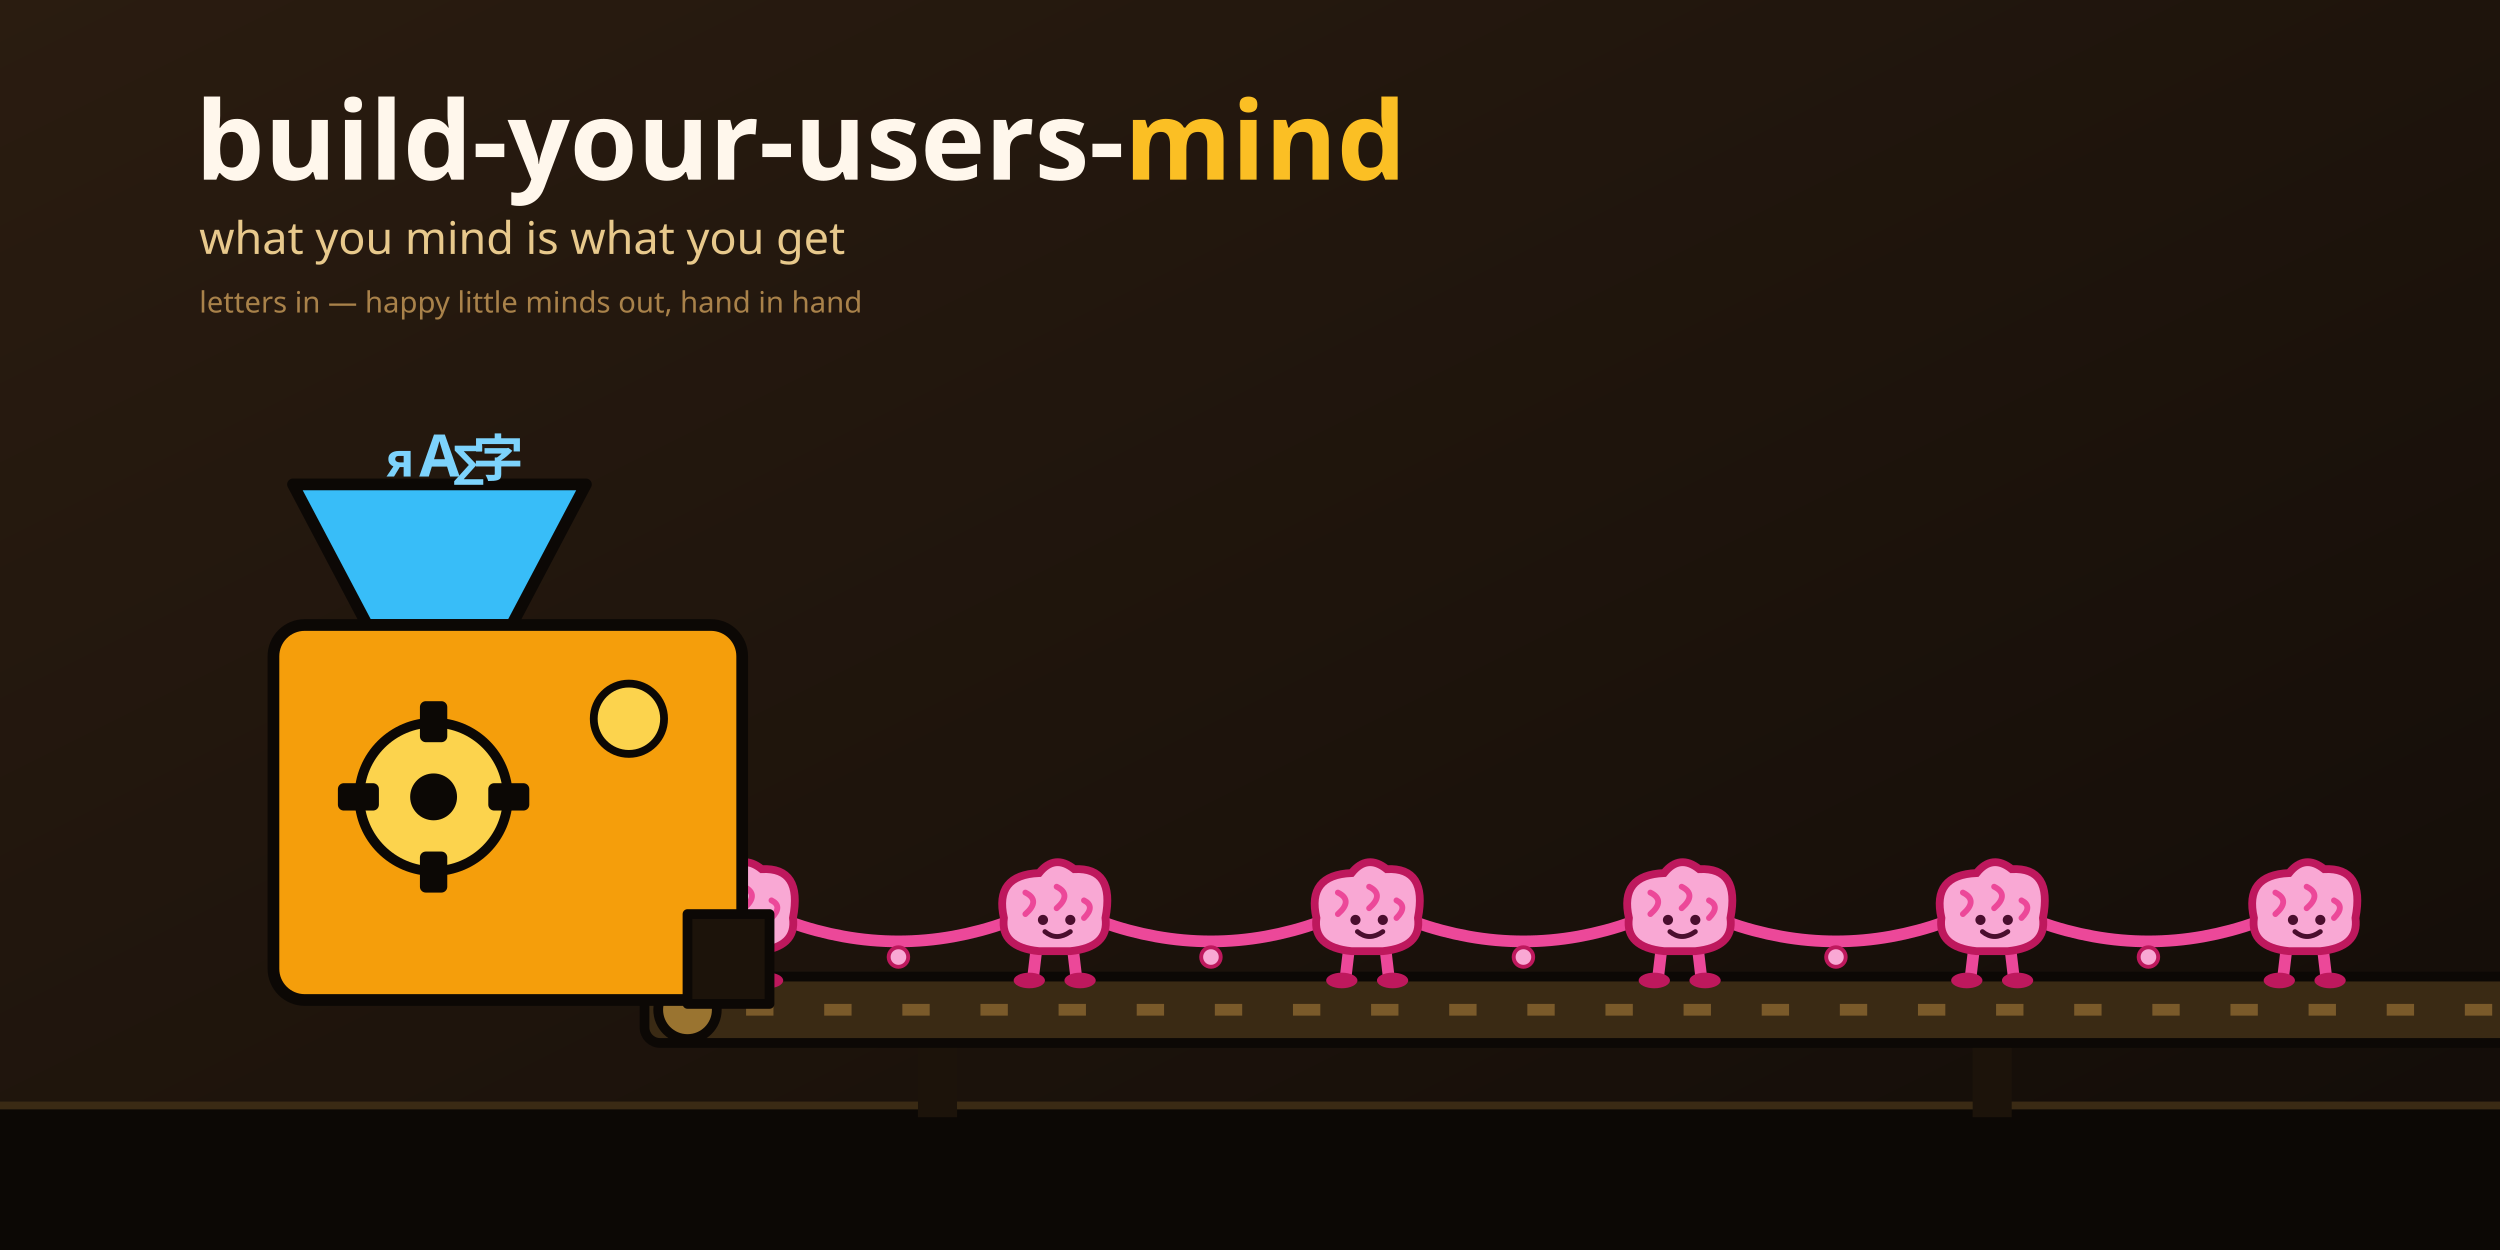
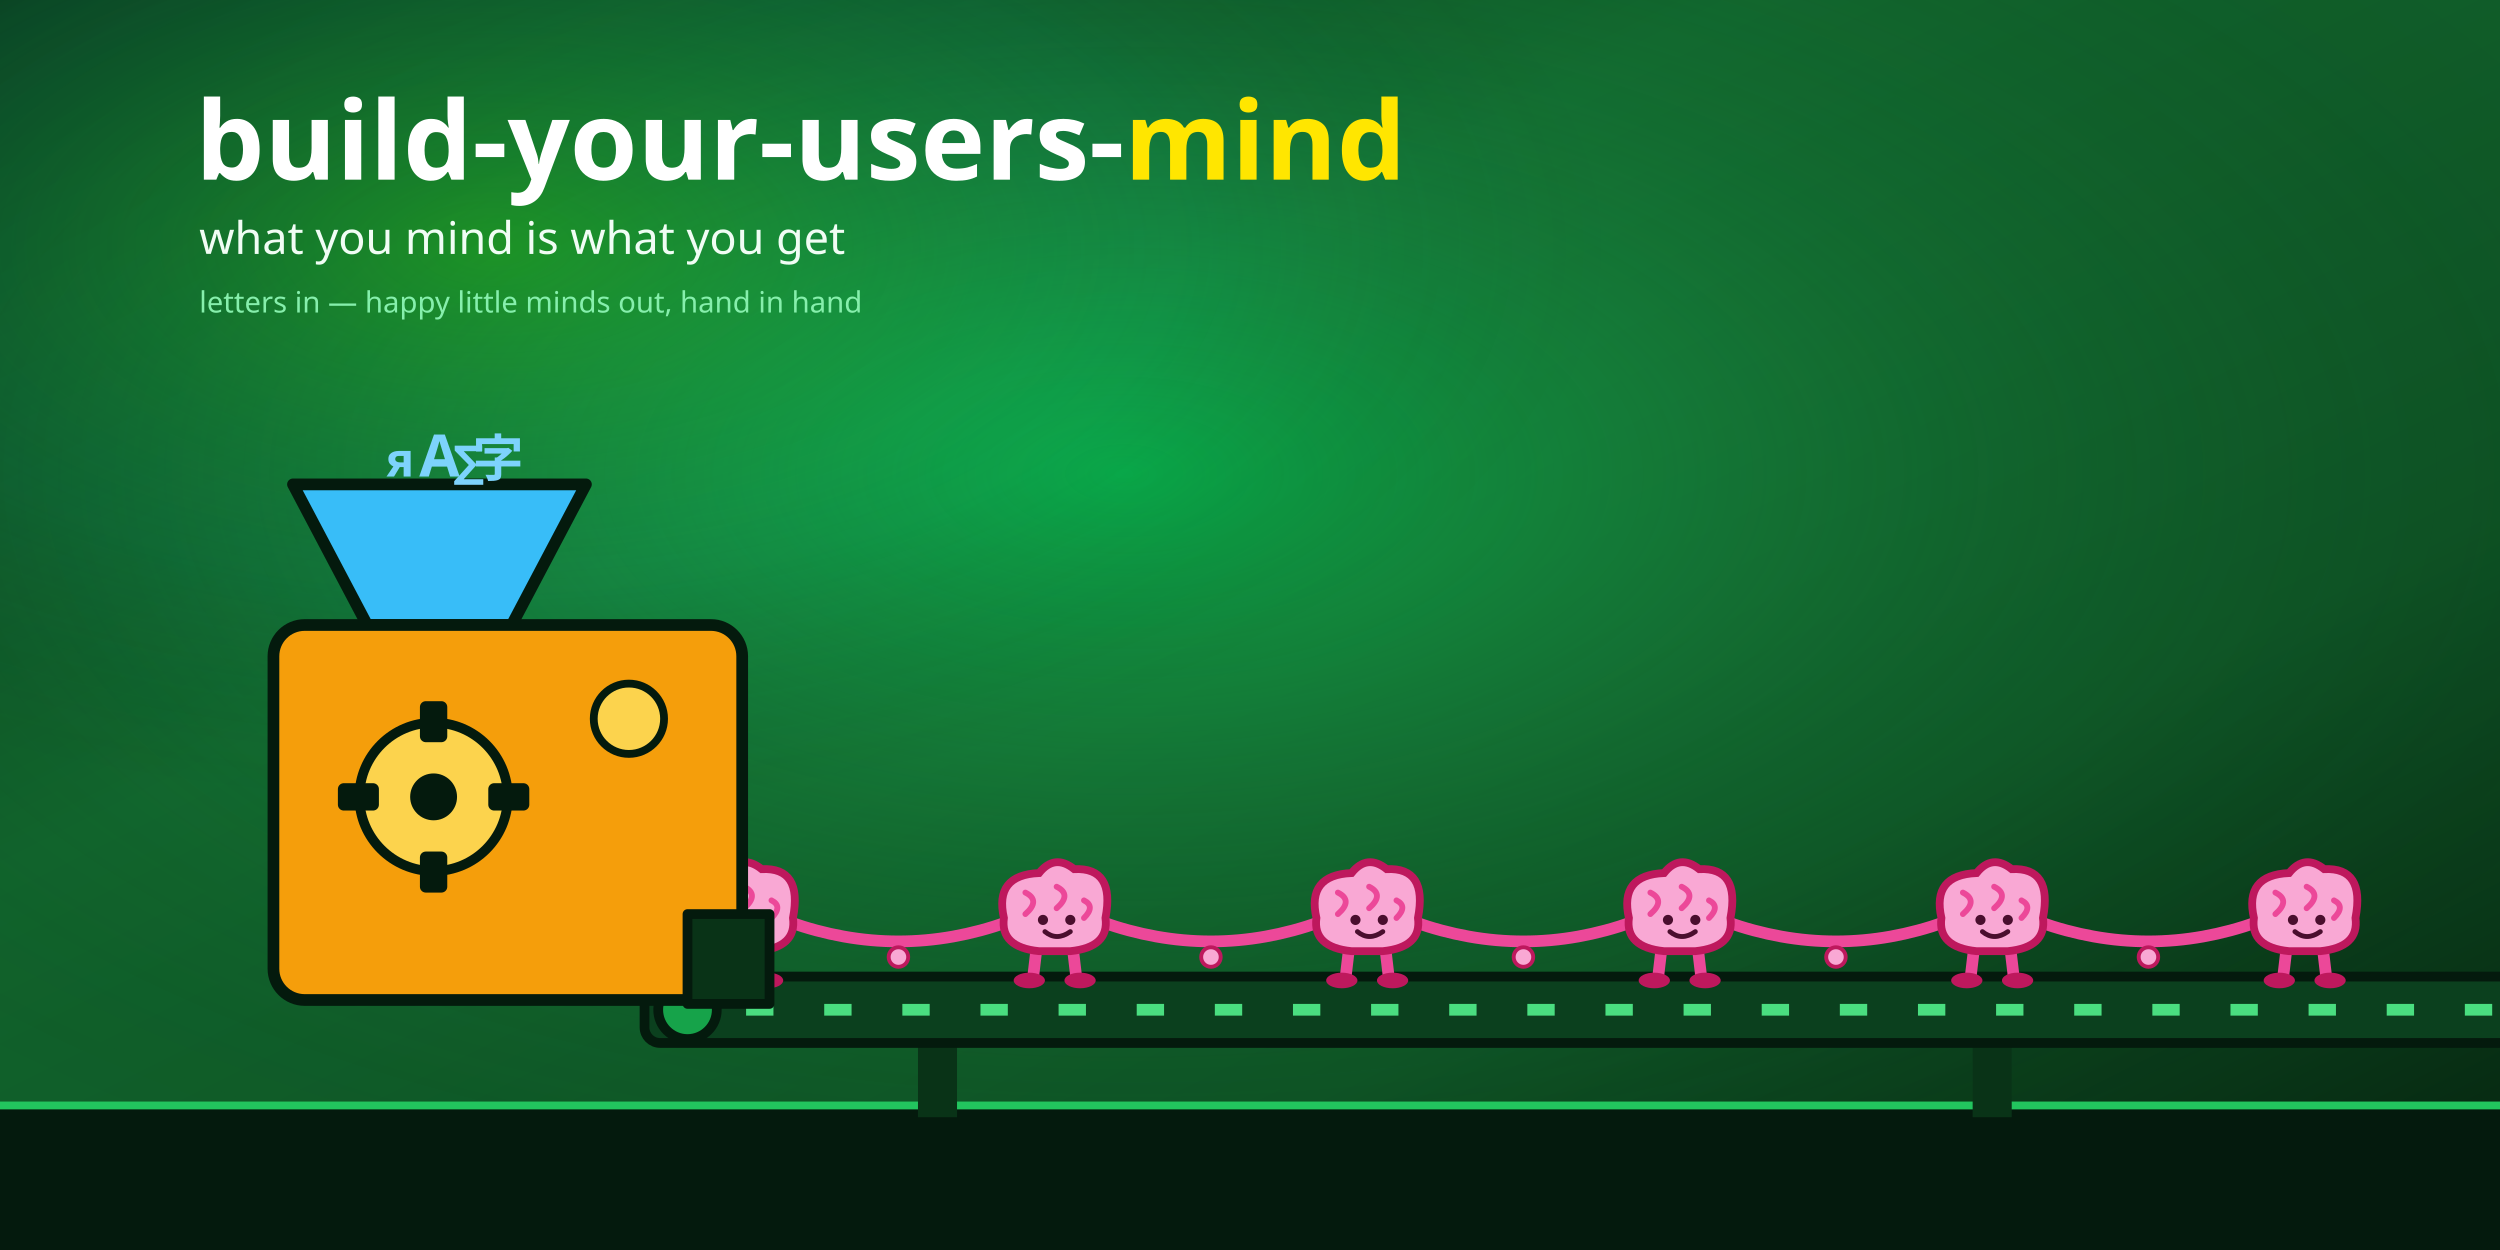
<svg xmlns="http://www.w3.org/2000/svg" viewBox="0 0 1280 640" font-family="Segoe UI, system-ui, sans-serif">
  <defs>
-     <linearGradient id="bg3" x1="0" y1="0" x2="1" y2="1">
-       <stop offset="0" stop-color="#2a1c10" />
-       <stop offset="1" stop-color="#120c08" />
+     <linearGradient id="bg_grass_neon" x1="0%" y1="0%" x2="100%" y2="100%">
+       <stop offset="0%" stop-color="#0a3a1b" />
+       <stop offset="35%" stop-color="#11642c" />
+       <stop offset="70%" stop-color="#0e5224" />
+       <stop offset="100%" stop-color="#05210e" />
    </linearGradient>
+     <radialGradient id="neon_glow_center" cx="45%" cy="38%" r="65%">
+       <stop offset="0%" stop-color="#00ff66" stop-opacity="0.45" />
+       <stop offset="35%" stop-color="#22c55e" stop-opacity="0.25" />
+       <stop offset="70%" stop-color="#15803d" stop-opacity="0.08" />
+       <stop offset="100%" stop-color="#000000" stop-opacity="0" />
+     </radialGradient>
+     <radialGradient id="neon_glow_accent" cx="20%" cy="20%" r="45%">
+       <stop offset="0%" stop-color="#39ff14" stop-opacity="0.30" />
+       <stop offset="60%" stop-color="#10b981" stop-opacity="0.10" />
+       <stop offset="100%" stop-color="#000000" stop-opacity="0" />
+     </radialGradient>
    <style>
      @keyframes fall  { 0% { transform: translateY(-120px); opacity:0 } 25% { opacity:1 } 70% { transform: translateY(0); opacity:1 } 85% { opacity:0 } 100% { opacity:0 } }
      @keyframes spin  { to { transform: rotate(360deg) } }
      @keyframes shake { 0%,100% { transform: translateY(0) } 50% { transform: translateY(-3px) } }
      @keyframes march { from { transform: translateX(0) } to { transform: translateX(160px) } }
      @keyframes tread { to { stroke-dashoffset: -40 } }
      @keyframes bob   { 0%,100% { transform: translateY(0) } 50% { transform: translateY(-4px) } }
      .gear  { transform-box: fill-box; transform-origin: center; animation: spin 6s linear infinite; }
      .mach  { animation: shake .5s ease-in-out infinite; }
      .march { animation: march 2.2s linear infinite; }
      .tread { animation: tread 1.2s linear infinite; }
      .bob   { transform-box: fill-box; transform-origin: center; animation: bob 1.2s ease-in-out infinite; }
      .f1{animation:fall 2.4s ease-in infinite}.f2{animation:fall 2.4s ease-in infinite .6s}
      .f3{animation:fall 2.4s ease-in infinite 1.2s}.f4{animation:fall 2.4s ease-in infinite 1.8s}
    </style>
    <g id="mb">
      <line x1="-9" y1="13" x2="-11" y2="30" stroke="#ec4899" stroke-width="6" stroke-linecap="round" />
      <line x1="9" y1="13" x2="11" y2="30" stroke="#ec4899" stroke-width="6" stroke-linecap="round" />
      <ellipse cx="-13" cy="32" rx="8" ry="4" fill="#be185d" />
      <ellipse cx="13" cy="32" rx="8" ry="4" fill="#be185d" />
      <path d="M-26 0 Q-31 -22 -8 -23 Q0 -33 10 -25 Q31 -26 26 0 Q28 15 8 17 L-8 17 Q-28 15 -26 0 Z" fill="#f9a8d4" stroke="#be185d" stroke-width="4" />
      <g fill="none" stroke="#ec4899" stroke-width="3" stroke-linecap="round">
        <path d="M-15 -13 q8 4 0 11" />
        <path d="M1 -16 q8 4 0 11" />
        <path d="M15 -9 q6 3 0 9" />
      </g>
      <circle cx="-6" cy="1" r="2.6" fill="#4a0e2e" />
      <circle cx="8" cy="1" r="2.6" fill="#4a0e2e" />
      <path d="M-5 7 q6 5 13 0" fill="none" stroke="#4a0e2e" stroke-width="2.5" stroke-linecap="round" />
    </g>
  </defs>
-   <rect width="1280" height="640" fill="url(#bg3)" />
-   <text x="100" y="92" font-size="56" font-weight="800" fill="#fff7ec">build-your-users-<tspan fill="#fbbf24">mind</tspan>
+   <rect width="1280" height="640" fill="url(#bg_grass_neon)" />
+   <rect width="1280" height="640" fill="url(#neon_glow_center)" />
+   <rect width="1280" height="640" fill="url(#neon_glow_accent)" />
+   <text x="100" y="92" font-size="56" font-weight="800" fill="#ffffff">build-your-users-<tspan fill="#ffe600">mind</tspan>
  </text>
-   <text x="102" y="130" font-size="23" font-weight="500" fill="#e8c98c">what you mind is what you get</text>
-   <text x="102" y="160" font-size="15" fill="#a9824a">letters in — happy little minds out, hand in hand</text>
-   <rect x="0" y="566" width="1280" height="74" fill="#0c0805" />
-   <line x1="0" y1="566" x2="1280" y2="566" stroke="#3a2a14" stroke-width="4" />
-   <g fill="#1c130a">
+   <text x="102" y="130" font-size="23" font-weight="500" fill="#f0fdf4">what you mind is what you get</text>
+   <text x="102" y="160" font-size="15" fill="#86efac">letters in — happy little minds out, hand in hand</text>
+   <rect x="0" y="566" width="1280" height="74" fill="#041a0d" />
+   <line x1="0" y1="566" x2="1280" y2="566" stroke="#22c55e" stroke-width="4" />
+   <g fill="#093317">
    <rect x="470" y="532" width="20" height="40" />
    <rect x="1010" y="532" width="20" height="40" />
  </g>
  <g>
-     <rect x="330" y="500" width="990" height="34" rx="8" fill="#3a2a14" stroke="#0c0805" stroke-width="5" />
-     <line class="tread" x1="342" y1="517" x2="1316" y2="517" stroke="#7a5a2a" stroke-width="6" stroke-dasharray="14 26" />
-     <circle cx="352" cy="517" r="15" fill="#9a7430" stroke="#0c0805" stroke-width="5" />
-     <circle cx="1298" cy="517" r="15" fill="#9a7430" stroke="#0c0805" stroke-width="5" />
+     <rect x="330" y="500" width="990" height="34" rx="8" fill="#0b401e" stroke="#041a0d" stroke-width="5" />
+     <line class="tread" x1="342" y1="517" x2="1316" y2="517" stroke="#4ade80" stroke-width="6" stroke-dasharray="14 26" />
+     <circle cx="352" cy="517" r="15" fill="#16a34a" stroke="#041a0d" stroke-width="5" />
+     <circle cx="1298" cy="517" r="15" fill="#16a34a" stroke="#041a0d" stroke-width="5" />
  </g>
  <g transform="translate(0 470)">
    <g class="march">
      <g stroke="#ec4899" stroke-width="6" fill="none" stroke-linecap="round">
        <path d="M244 2 Q300 22 356 2" />
        <path d="M404 2 Q460 22 516 2" />
        <path d="M564 2 Q620 22 676 2" />
        <path d="M724 2 Q780 22 836 2" />
        <path d="M884 2 Q940 22 996 2" />
        <path d="M1044 2 Q1100 22 1156 2" />
      </g>
      <g fill="#f9a8d4" stroke="#be185d" stroke-width="2">
        <circle cx="300" cy="20" r="5" />
        <circle cx="460" cy="20" r="5" />
        <circle cx="620" cy="20" r="5" />
        <circle cx="780" cy="20" r="5" />
        <circle cx="940" cy="20" r="5" />
        <circle cx="1100" cy="20" r="5" />
      </g>
      <g class="bob">
        <use href="#mb" x="220" y="0" />
      </g>
      <g class="bob">
        <use href="#mb" x="380" y="0" />
      </g>
      <g class="bob">
        <use href="#mb" x="540" y="0" />
      </g>
      <g class="bob">
        <use href="#mb" x="700" y="0" />
      </g>
      <g class="bob">
        <use href="#mb" x="860" y="0" />
      </g>
      <g class="bob">
        <use href="#mb" x="1020" y="0" />
      </g>
      <g class="bob">
        <use href="#mb" x="1180" y="0" />
      </g>
    </g>
  </g>
-   <g stroke="#0c0805" stroke-width="6" stroke-linejoin="round">
+   <g stroke="#041a0d" stroke-width="6" stroke-linejoin="round">
    <path d="M150 248 L300 248 L262 320 L188 320 Z" fill="#38bdf8" />
    <g class="mach">
      <rect x="140" y="320" width="240" height="192" rx="16" fill="#f59e0b" />
-       <rect x="352" y="468" width="42" height="46" fill="#1c130a" stroke="#0c0805" stroke-width="5" />
+       <rect x="352" y="468" width="42" height="46" fill="#093317" stroke="#041a0d" stroke-width="5" />
      <g class="gear">
-         <circle cx="222" cy="408" r="38" fill="#fcd34d" stroke="#0c0805" stroke-width="5" />
-         <g fill="#0c0805">
+         <circle cx="222" cy="408" r="38" fill="#fcd34d" stroke="#041a0d" stroke-width="5" />
+         <g fill="#041a0d">
          <rect x="218" y="362" width="8" height="15" />
          <rect x="218" y="439" width="8" height="15" />
          <rect x="176" y="404" width="15" height="8" />
          <rect x="253" y="404" width="15" height="8" />
        </g>
-         <circle cx="222" cy="408" r="9" fill="#0c0805" />
+         <circle cx="222" cy="408" r="9" fill="#041a0d" />
      </g>
-       <circle cx="322" cy="368" r="18" fill="#fcd34d" stroke="#0c0805" stroke-width="4" />
+       <circle cx="322" cy="368" r="18" fill="#fcd34d" stroke="#041a0d" stroke-width="4" />
    </g>
  </g>
  <g font-weight="800" fill="#7dd3fc" text-anchor="middle">
    <text class="f1" x="225" y="244" font-size="30">A</text>
    <text class="f2" x="255" y="244" font-size="26">字</text>
    <text class="f3" x="205" y="244" font-size="24">я</text>
    <text class="f4" x="240" y="244" font-size="22">∑</text>
  </g>
</svg>
